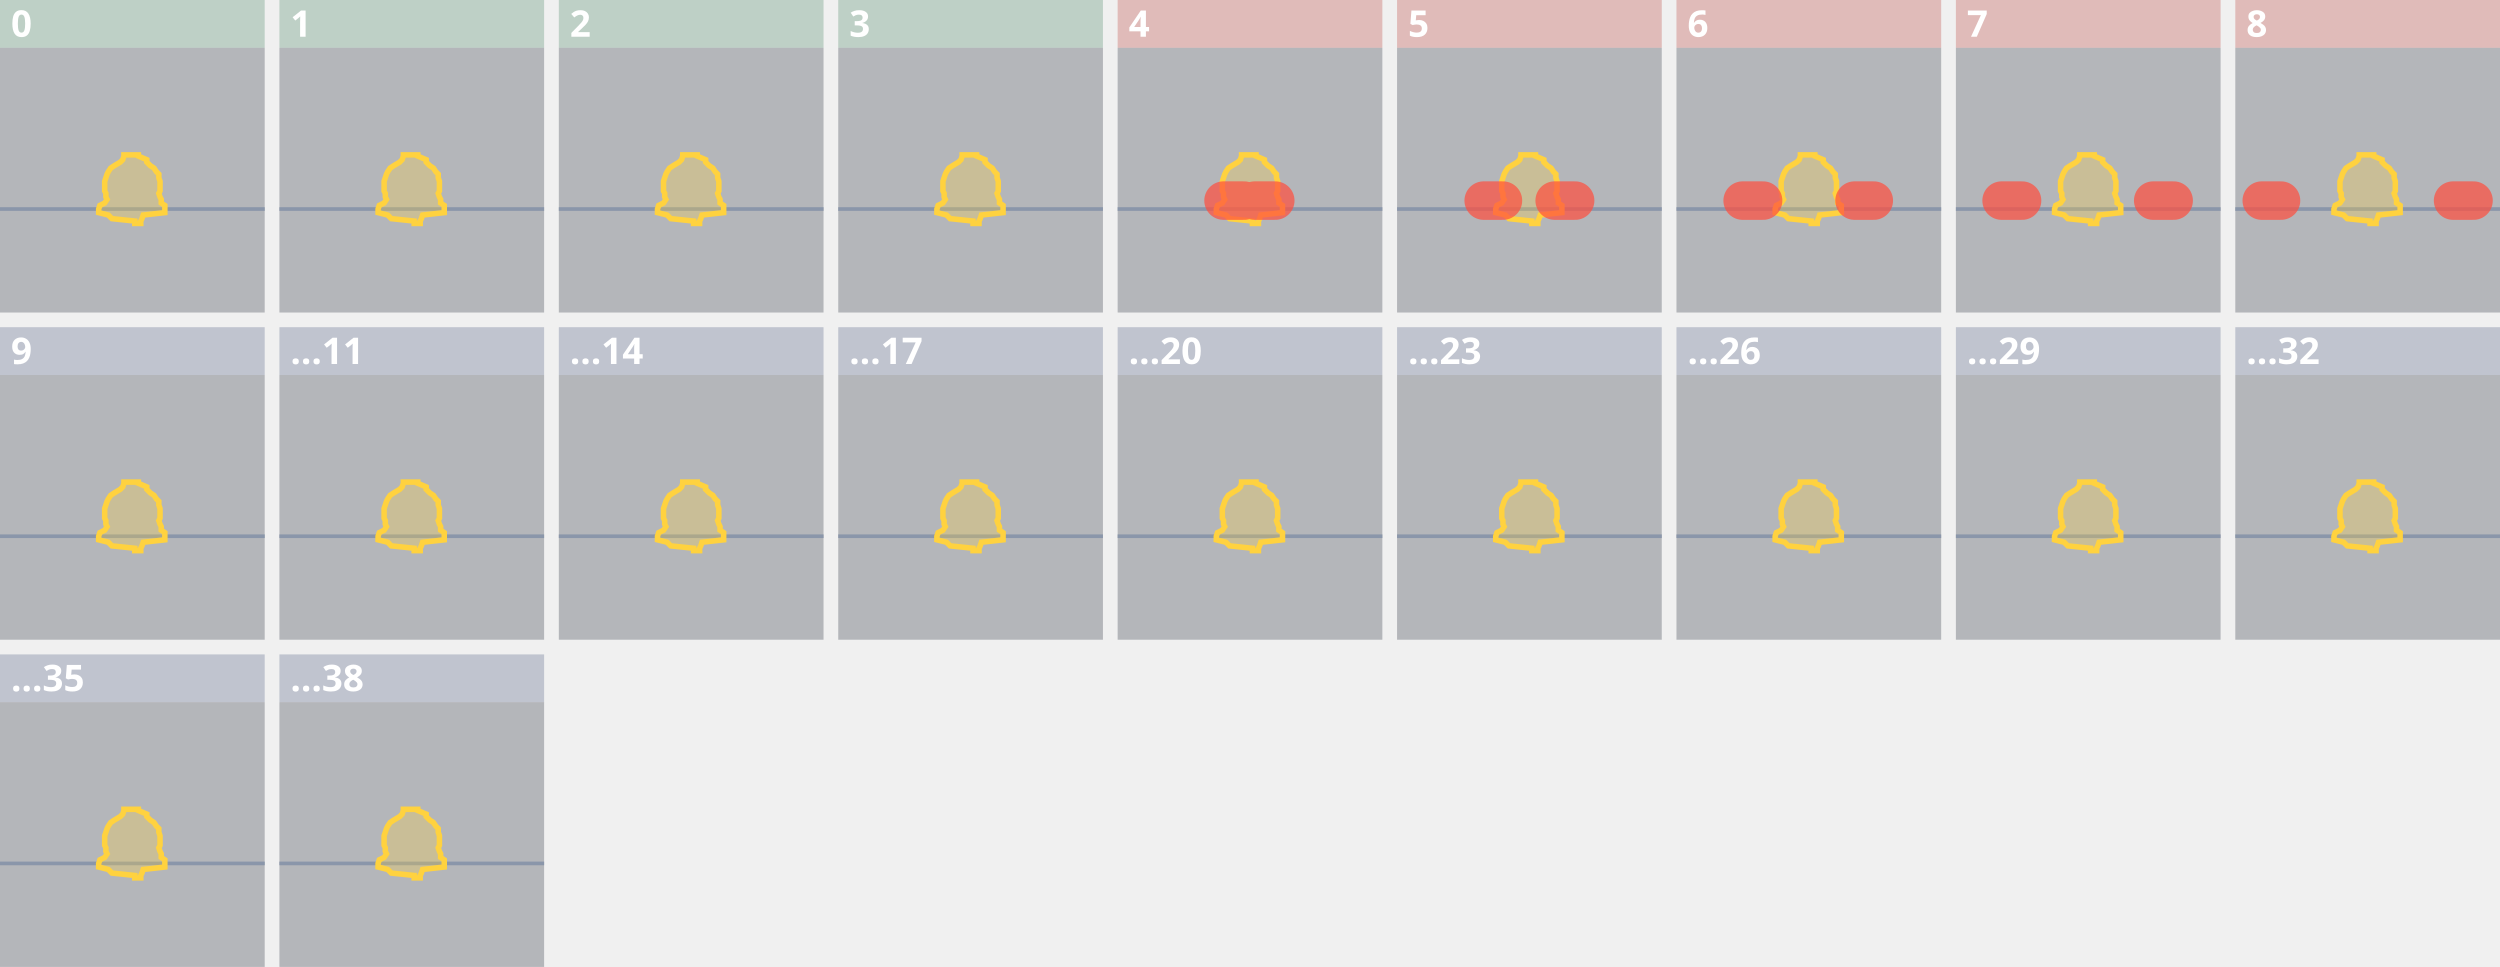
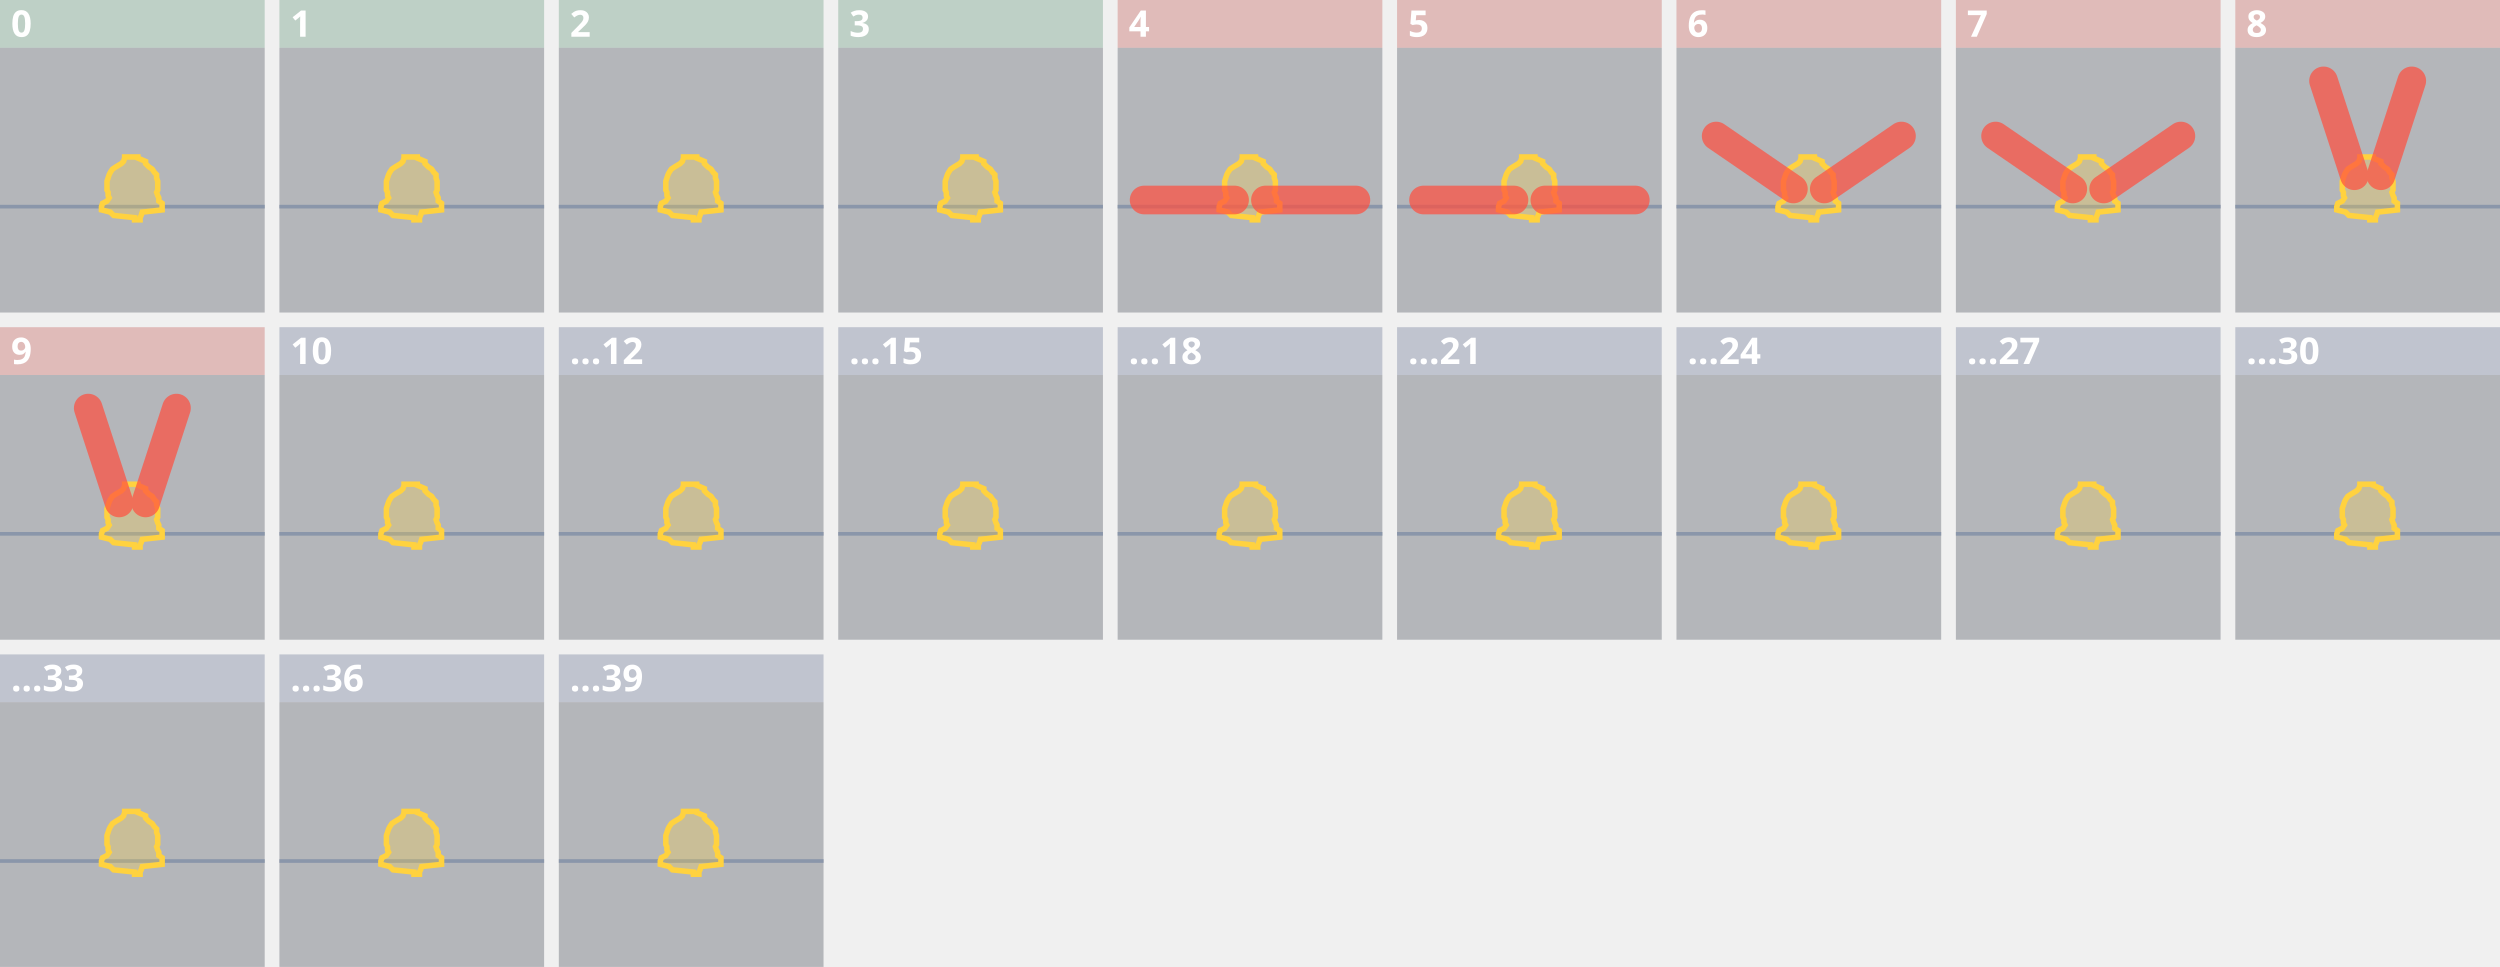
<svg xmlns="http://www.w3.org/2000/svg" viewBox="0 0 680 263" width="680" height="263">
-   <style>text{font:bold 10px sans-serif;fill:#ffffff}.k{fill:#1b2230}.g{stroke:#8a96aa;stroke-width:3.06}use{stroke-width:4.58;fill-opacity:.28}.u{stroke:#ffd23f;fill:#ffd23f}.v{stroke:#4ade80;fill:#4ade80;fill-opacity:.6}.a{stroke:#e879f9;fill:#e879f9}.o{stroke:#22d3ee;fill:#22d3ee;fill-opacity:.5}.H{color:#ff4d3d;fill:#ff4d3d;opacity:.7}.G{color:#3b9cff;fill:#3b9cff;opacity:.75}.S{color:#ffa630;fill:#ffa630;opacity:.75}.T{color:#ffa630;fill:none;stroke:#ffa630;stroke-width:6.11;stroke-dasharray:12.2}.P{color:#c49bff;fill:none;stroke:#c49bff;stroke-width:3.06;stroke-dasharray:9.2}</style>
+   <style>text{font:bold 10px sans-serif;fill:#ffffff}.k{fill:#1b2230}.g{stroke:#8a96aa;stroke-width:3.33}use{stroke-width:5.00;fill-opacity:.28}.u{stroke:#ffd23f;fill:#ffd23f}.v{stroke:#4ade80;fill:#4ade80;fill-opacity:.6}.a{stroke:#e879f9;fill:#e879f9}.o{stroke:#22d3ee;fill:#22d3ee;fill-opacity:.5}.H{color:#ff4d3d;fill:#ff4d3d;opacity:.7}.G{color:#3b9cff;fill:#3b9cff;opacity:.75}.S{color:#ffa630;fill:#ffa630;opacity:.75}.T{color:#ffa630;fill:none;stroke:#ffa630;stroke-width:6.67;stroke-dasharray:13.3}.P{color:#c49bff;fill:none;stroke:#c49bff;stroke-width:3.33;stroke-dasharray:10.0}</style>
  <defs>
    <path id="b0" d="M-7 -21L5 -21L5 -20L12 -17L12 -15L15 -12L18 -10L20 -7L22 -5L22 -2L23 1L23 3L23 6L23 9L22 11L23 14L24 16L24 19L27 21L27 24L27 27L9 29L8 32L7 34L7 36L2 36L2 34L-17 32L-20 29L-28 27L-28 24L-27 21L-23 19L-21 16L-22 14L-22 11L-23 9L-23 6L-23 3L-23 1L-22 -2L-21 -5L-20 -7L-18 -10L-15 -12L-10 -15L-8 -17L-7 -20Z" />
-     <rect id="K" x="-110" y="-110" width="220" height="220" class="k" />
+     <rect id="K" x="-120" y="-120" width="240" height="240" class="k" />
    <rect id="Ls" width="72" height="13" fill="#3f7d5a" />
    <rect id="La" width="72" height="13" fill="#b8332b" />
    <rect id="Le" width="72" height="13" fill="#46557a" />
  </defs>
  <use href="#Ls" x="0" y="0" />
  <text x="3" y="10">0</text>
-   <svg x="0" y="13" width="72" height="72" viewBox="-110 -110 220 220">
+   <svg x="0" y="13" width="72" height="72" viewBox="-120 -120 240 240">
    <use href="#K" />
-     <line x1="-110" y1="24" x2="110" y2="24" class="g" />
+     <line x1="-120" y1="24" x2="120" y2="24" class="g" />
    <use href="#b0" class="u" />
  </svg>
  <use href="#Ls" x="76" y="0" />
  <text x="79" y="10">1</text>
-   <svg x="76" y="13" width="72" height="72" viewBox="-110 -110 220 220">
+   <svg x="76" y="13" width="72" height="72" viewBox="-120 -120 240 240">
    <use href="#K" />
-     <line x1="-110" y1="24" x2="110" y2="24" class="g" />
+     <line x1="-120" y1="24" x2="120" y2="24" class="g" />
    <use href="#b0" class="u" />
  </svg>
  <use href="#Ls" x="152" y="0" />
  <text x="155" y="10">2</text>
-   <svg x="152" y="13" width="72" height="72" viewBox="-110 -110 220 220">
+   <svg x="152" y="13" width="72" height="72" viewBox="-120 -120 240 240">
    <use href="#K" />
-     <line x1="-110" y1="24" x2="110" y2="24" class="g" />
+     <line x1="-120" y1="24" x2="120" y2="24" class="g" />
    <use href="#b0" class="u" />
  </svg>
  <use href="#Ls" x="228" y="0" />
  <text x="231" y="10">3</text>
-   <svg x="228" y="13" width="72" height="72" viewBox="-110 -110 220 220">
+   <svg x="228" y="13" width="72" height="72" viewBox="-120 -120 240 240">
    <use href="#K" />
-     <line x1="-110" y1="24" x2="110" y2="24" class="g" />
+     <line x1="-120" y1="24" x2="120" y2="24" class="g" />
    <use href="#b0" class="u" />
  </svg>
  <use href="#La" x="304" y="0" />
  <text x="307" y="10">4</text>
-   <svg x="304" y="13" width="72" height="72" viewBox="-110 -110 220 220">
+   <svg x="304" y="13" width="72" height="72" viewBox="-120 -120 240 240">
    <use href="#K" />
-     <line x1="-110" y1="24" x2="110" y2="24" class="g" />
+     <line x1="-120" y1="24" x2="120" y2="24" class="g" />
    <use href="#b0" class="u" />
    <g class="H">
-       <line x1="4" y1="17" x2="21" y2="17" stroke="currentColor" stroke-width="32" stroke-linecap="round" />
-       <line x1="-5" y1="17" x2="-22" y2="17" stroke="currentColor" stroke-width="32" stroke-linecap="round" />
+       <line x1="14" y1="18" x2="96" y2="18" stroke="currentColor" stroke-width="26" stroke-linecap="round" />
+       <line x1="-14" y1="18" x2="-96" y2="18" stroke="currentColor" stroke-width="26" stroke-linecap="round" />
    </g>
  </svg>
  <use href="#La" x="380" y="0" />
  <text x="383" y="10">5</text>
-   <svg x="380" y="13" width="72" height="72" viewBox="-110 -110 220 220">
+   <svg x="380" y="13" width="72" height="72" viewBox="-120 -120 240 240">
    <use href="#K" />
-     <line x1="-110" y1="24" x2="110" y2="24" class="g" />
+     <line x1="-120" y1="24" x2="120" y2="24" class="g" />
    <use href="#b0" class="u" />
    <g class="H">
-       <line x1="21" y1="17" x2="38" y2="17" stroke="currentColor" stroke-width="32" stroke-linecap="round" />
-       <line x1="-22" y1="17" x2="-38" y2="17" stroke="currentColor" stroke-width="32" stroke-linecap="round" />
+       <line x1="14" y1="18" x2="96" y2="18" stroke="currentColor" stroke-width="26" stroke-linecap="round" />
+       <line x1="-14" y1="18" x2="-96" y2="18" stroke="currentColor" stroke-width="26" stroke-linecap="round" />
    </g>
  </svg>
  <use href="#La" x="456" y="0" />
  <text x="459" y="10">6</text>
-   <svg x="456" y="13" width="72" height="72" viewBox="-110 -110 220 220">
+   <svg x="456" y="13" width="72" height="72" viewBox="-120 -120 240 240">
    <use href="#K" />
-     <line x1="-110" y1="24" x2="110" y2="24" class="g" />
+     <line x1="-120" y1="24" x2="120" y2="24" class="g" />
    <use href="#b0" class="u" />
    <g class="H">
-       <line x1="38" y1="17" x2="54" y2="17" stroke="currentColor" stroke-width="32" stroke-linecap="round" />
-       <line x1="-38" y1="17" x2="-55" y2="17" stroke="currentColor" stroke-width="32" stroke-linecap="round" />
+       <line x1="14" y1="8" x2="84" y2="-40" stroke="currentColor" stroke-width="26" stroke-linecap="round" />
+       <line x1="-14" y1="8" x2="-84" y2="-40" stroke="currentColor" stroke-width="26" stroke-linecap="round" />
    </g>
  </svg>
  <use href="#La" x="532" y="0" />
  <text x="535" y="10">7</text>
-   <svg x="532" y="13" width="72" height="72" viewBox="-110 -110 220 220">
+   <svg x="532" y="13" width="72" height="72" viewBox="-120 -120 240 240">
    <use href="#K" />
-     <line x1="-110" y1="24" x2="110" y2="24" class="g" />
+     <line x1="-120" y1="24" x2="120" y2="24" class="g" />
    <use href="#b0" class="u" />
    <g class="H">
-       <line x1="54" y1="17" x2="71" y2="17" stroke="currentColor" stroke-width="32" stroke-linecap="round" />
-       <line x1="-55" y1="17" x2="-72" y2="17" stroke="currentColor" stroke-width="32" stroke-linecap="round" />
+       <line x1="14" y1="8" x2="84" y2="-40" stroke="currentColor" stroke-width="26" stroke-linecap="round" />
+       <line x1="-14" y1="8" x2="-84" y2="-40" stroke="currentColor" stroke-width="26" stroke-linecap="round" />
    </g>
  </svg>
  <use href="#La" x="608" y="0" />
  <text x="611" y="10">8</text>
-   <svg x="608" y="13" width="72" height="72" viewBox="-110 -110 220 220">
+   <svg x="608" y="13" width="72" height="72" viewBox="-120 -120 240 240">
    <use href="#K" />
-     <line x1="-110" y1="24" x2="110" y2="24" class="g" />
+     <line x1="-120" y1="24" x2="120" y2="24" class="g" />
    <use href="#b0" class="u" />
    <g class="H">
-       <line x1="71" y1="17" x2="88" y2="17" stroke="currentColor" stroke-width="32" stroke-linecap="round" />
-       <line x1="-72" y1="17" x2="-88" y2="17" stroke="currentColor" stroke-width="32" stroke-linecap="round" />
+       <line x1="12" y1="-4" x2="40" y2="-90" stroke="currentColor" stroke-width="26" stroke-linecap="round" />
+       <line x1="-12" y1="-4" x2="-40" y2="-90" stroke="currentColor" stroke-width="26" stroke-linecap="round" />
    </g>
  </svg>
-   <use href="#Le" x="0" y="89" />
+   <use href="#La" x="0" y="89" />
  <text x="3" y="99">9</text>
-   <svg x="0" y="102" width="72" height="72" viewBox="-110 -110 220 220">
+   <svg x="0" y="102" width="72" height="72" viewBox="-120 -120 240 240">
    <use href="#K" />
-     <line x1="-110" y1="24" x2="110" y2="24" class="g" />
+     <line x1="-120" y1="24" x2="120" y2="24" class="g" />
    <use href="#b0" class="u" />
+     <g class="H">
+       <line x1="12" y1="-4" x2="40" y2="-90" stroke="currentColor" stroke-width="26" stroke-linecap="round" />
+       <line x1="-12" y1="-4" x2="-40" y2="-90" stroke="currentColor" stroke-width="26" stroke-linecap="round" />
+     </g>
  </svg>
  <use href="#Le" x="76" y="89" />
-   <text x="79" y="99">…11</text>
-   <svg x="76" y="102" width="72" height="72" viewBox="-110 -110 220 220">
+   <text x="79" y="99">10</text>
+   <svg x="76" y="102" width="72" height="72" viewBox="-120 -120 240 240">
    <use href="#K" />
-     <line x1="-110" y1="24" x2="110" y2="24" class="g" />
+     <line x1="-120" y1="24" x2="120" y2="24" class="g" />
    <use href="#b0" class="u" />
  </svg>
  <use href="#Le" x="152" y="89" />
-   <text x="155" y="99">…14</text>
-   <svg x="152" y="102" width="72" height="72" viewBox="-110 -110 220 220">
+   <text x="155" y="99">…12</text>
+   <svg x="152" y="102" width="72" height="72" viewBox="-120 -120 240 240">
    <use href="#K" />
-     <line x1="-110" y1="24" x2="110" y2="24" class="g" />
+     <line x1="-120" y1="24" x2="120" y2="24" class="g" />
    <use href="#b0" class="u" />
  </svg>
  <use href="#Le" x="228" y="89" />
-   <text x="231" y="99">…17</text>
-   <svg x="228" y="102" width="72" height="72" viewBox="-110 -110 220 220">
+   <text x="231" y="99">…15</text>
+   <svg x="228" y="102" width="72" height="72" viewBox="-120 -120 240 240">
    <use href="#K" />
-     <line x1="-110" y1="24" x2="110" y2="24" class="g" />
+     <line x1="-120" y1="24" x2="120" y2="24" class="g" />
    <use href="#b0" class="u" />
  </svg>
  <use href="#Le" x="304" y="89" />
-   <text x="307" y="99">…20</text>
-   <svg x="304" y="102" width="72" height="72" viewBox="-110 -110 220 220">
+   <text x="307" y="99">…18</text>
+   <svg x="304" y="102" width="72" height="72" viewBox="-120 -120 240 240">
    <use href="#K" />
-     <line x1="-110" y1="24" x2="110" y2="24" class="g" />
+     <line x1="-120" y1="24" x2="120" y2="24" class="g" />
    <use href="#b0" class="u" />
  </svg>
  <use href="#Le" x="380" y="89" />
-   <text x="383" y="99">…23</text>
-   <svg x="380" y="102" width="72" height="72" viewBox="-110 -110 220 220">
+   <text x="383" y="99">…21</text>
+   <svg x="380" y="102" width="72" height="72" viewBox="-120 -120 240 240">
    <use href="#K" />
-     <line x1="-110" y1="24" x2="110" y2="24" class="g" />
+     <line x1="-120" y1="24" x2="120" y2="24" class="g" />
    <use href="#b0" class="u" />
  </svg>
  <use href="#Le" x="456" y="89" />
-   <text x="459" y="99">…26</text>
-   <svg x="456" y="102" width="72" height="72" viewBox="-110 -110 220 220">
+   <text x="459" y="99">…24</text>
+   <svg x="456" y="102" width="72" height="72" viewBox="-120 -120 240 240">
    <use href="#K" />
-     <line x1="-110" y1="24" x2="110" y2="24" class="g" />
+     <line x1="-120" y1="24" x2="120" y2="24" class="g" />
    <use href="#b0" class="u" />
  </svg>
  <use href="#Le" x="532" y="89" />
-   <text x="535" y="99">…29</text>
-   <svg x="532" y="102" width="72" height="72" viewBox="-110 -110 220 220">
+   <text x="535" y="99">…27</text>
+   <svg x="532" y="102" width="72" height="72" viewBox="-120 -120 240 240">
    <use href="#K" />
-     <line x1="-110" y1="24" x2="110" y2="24" class="g" />
+     <line x1="-120" y1="24" x2="120" y2="24" class="g" />
    <use href="#b0" class="u" />
  </svg>
  <use href="#Le" x="608" y="89" />
-   <text x="611" y="99">…32</text>
-   <svg x="608" y="102" width="72" height="72" viewBox="-110 -110 220 220">
+   <text x="611" y="99">…30</text>
+   <svg x="608" y="102" width="72" height="72" viewBox="-120 -120 240 240">
    <use href="#K" />
-     <line x1="-110" y1="24" x2="110" y2="24" class="g" />
+     <line x1="-120" y1="24" x2="120" y2="24" class="g" />
    <use href="#b0" class="u" />
  </svg>
  <use href="#Le" x="0" y="178" />
-   <text x="3" y="188">…35</text>
-   <svg x="0" y="191" width="72" height="72" viewBox="-110 -110 220 220">
+   <text x="3" y="188">…33</text>
+   <svg x="0" y="191" width="72" height="72" viewBox="-120 -120 240 240">
    <use href="#K" />
-     <line x1="-110" y1="24" x2="110" y2="24" class="g" />
+     <line x1="-120" y1="24" x2="120" y2="24" class="g" />
    <use href="#b0" class="u" />
  </svg>
  <use href="#Le" x="76" y="178" />
-   <text x="79" y="188">…38</text>
-   <svg x="76" y="191" width="72" height="72" viewBox="-110 -110 220 220">
+   <text x="79" y="188">…36</text>
+   <svg x="76" y="191" width="72" height="72" viewBox="-120 -120 240 240">
    <use href="#K" />
-     <line x1="-110" y1="24" x2="110" y2="24" class="g" />
+     <line x1="-120" y1="24" x2="120" y2="24" class="g" />
+     <use href="#b0" class="u" />
+   </svg>
+   <use href="#Le" x="152" y="178" />
+   <text x="155" y="188">…39</text>
+   <svg x="152" y="191" width="72" height="72" viewBox="-120 -120 240 240">
+     <use href="#K" />
+     <line x1="-120" y1="24" x2="120" y2="24" class="g" />
    <use href="#b0" class="u" />
  </svg>
</svg>
